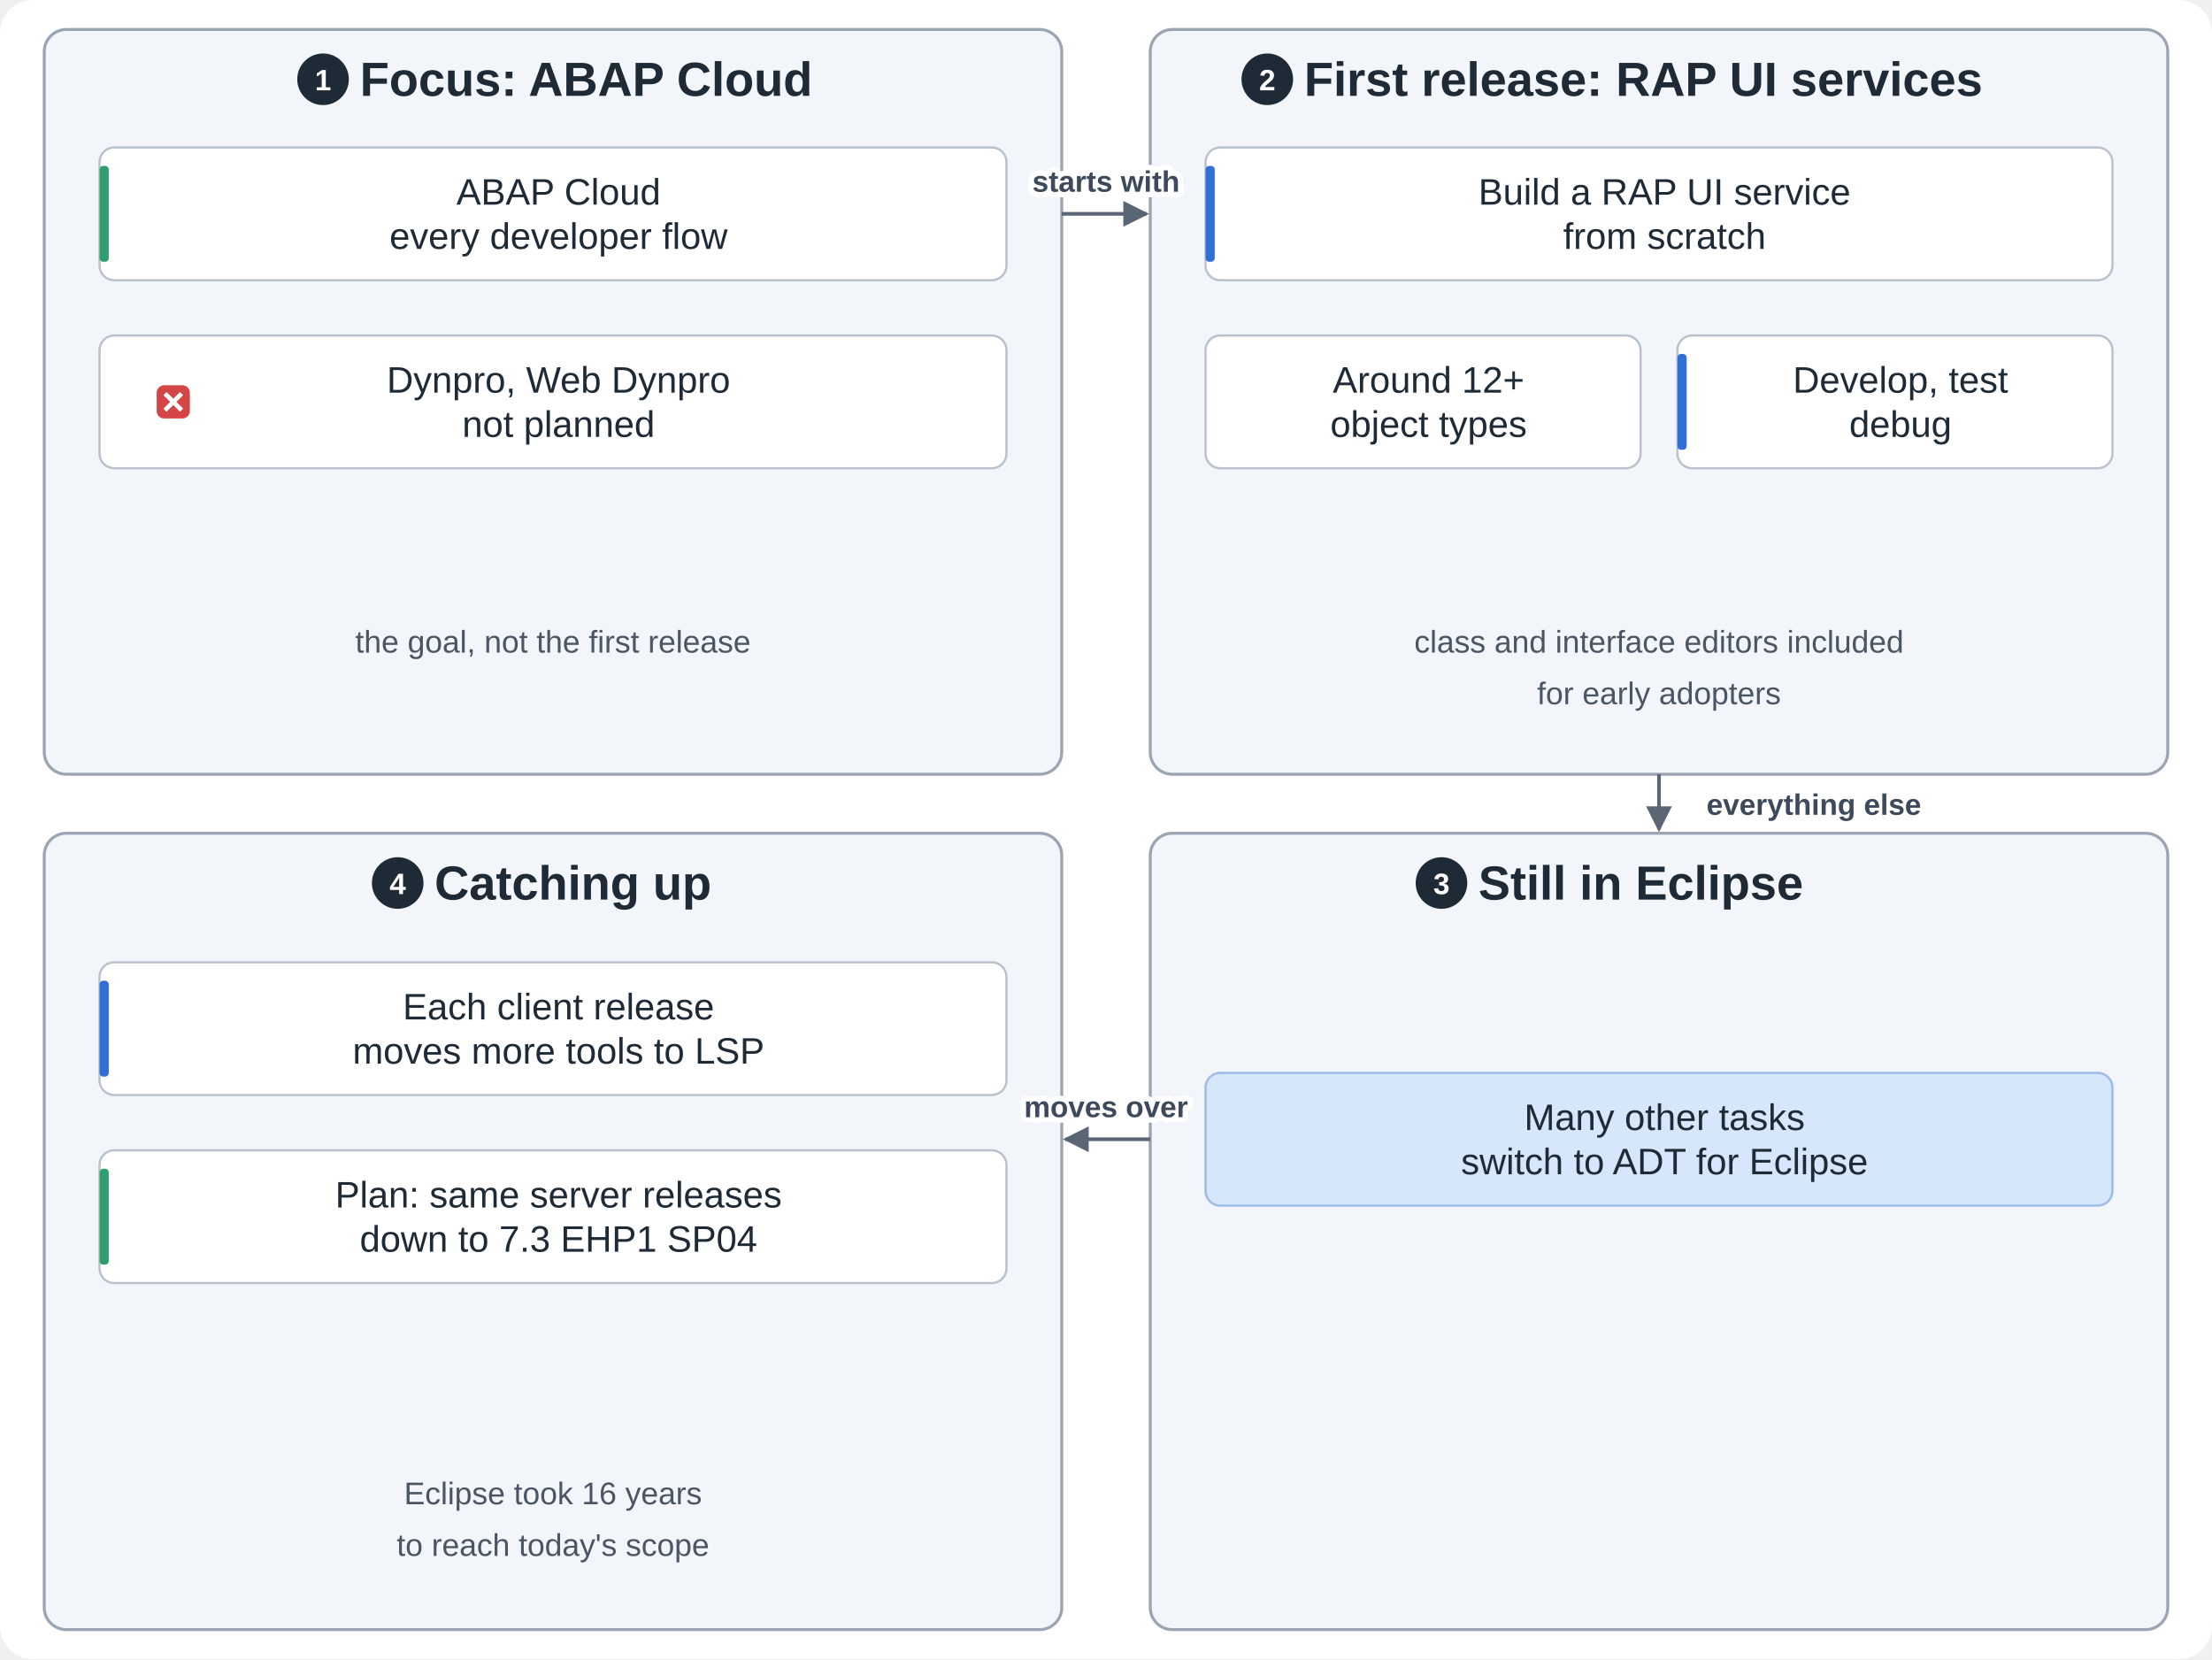
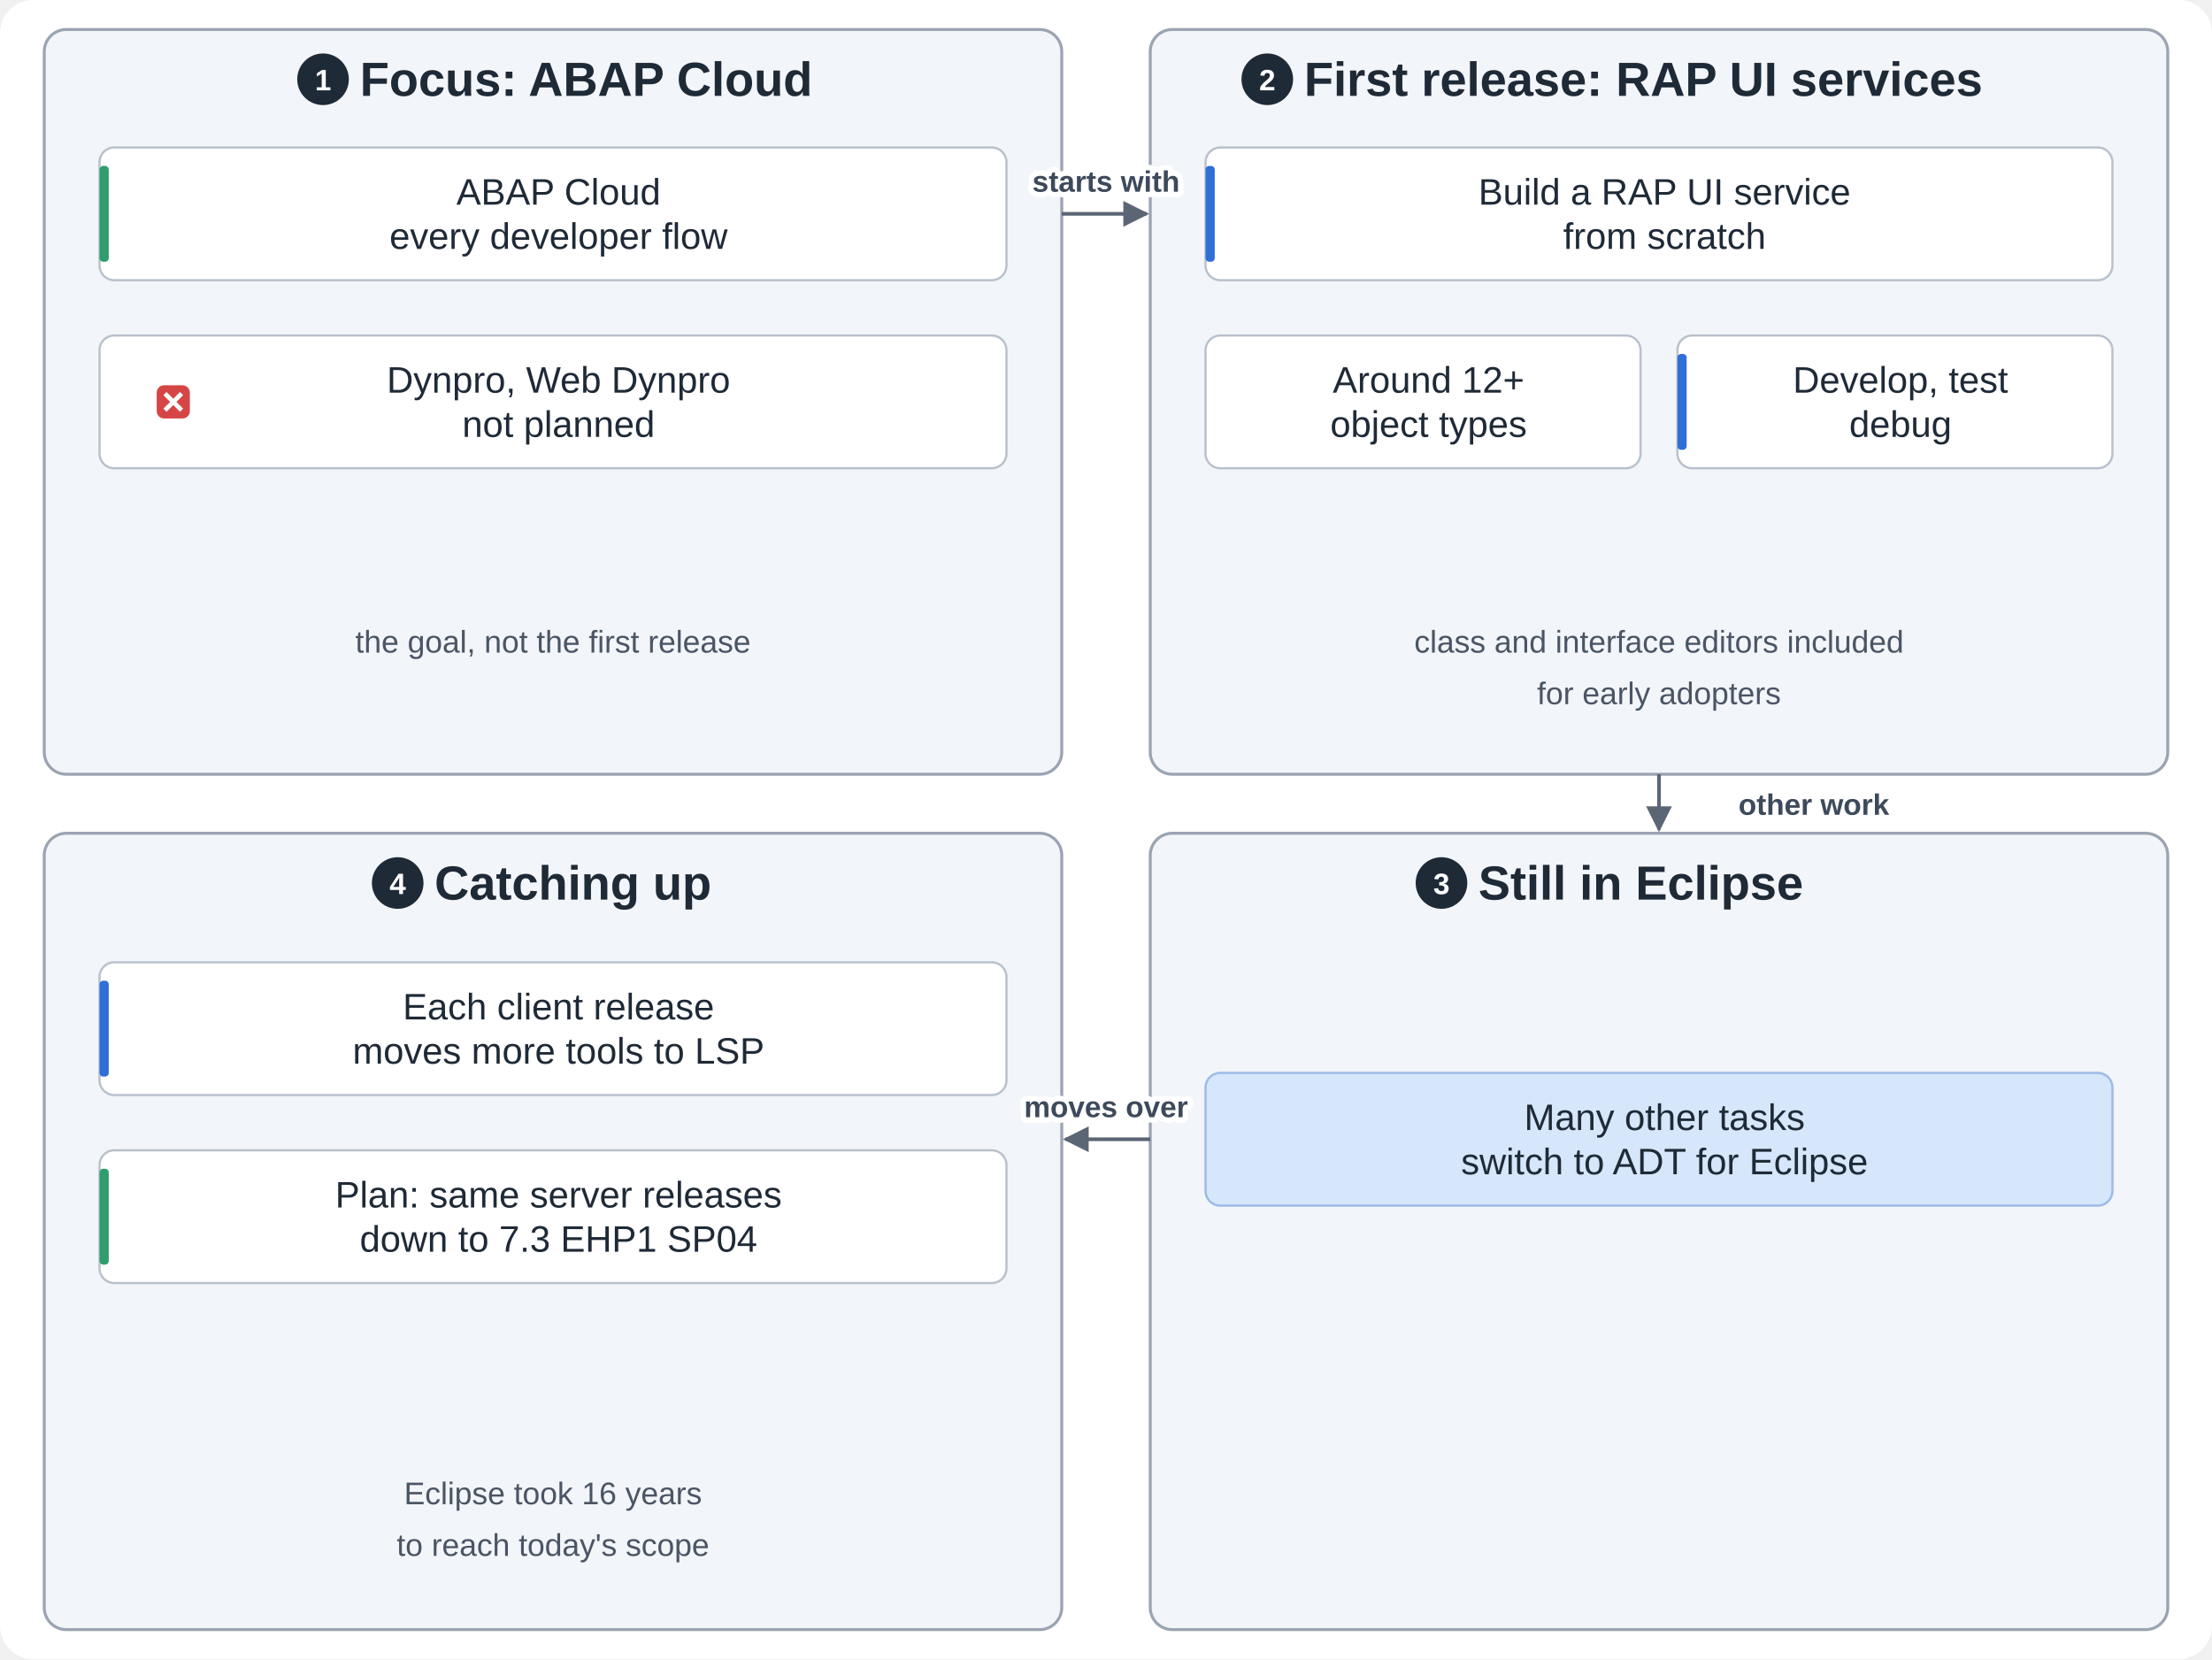
<svg xmlns="http://www.w3.org/2000/svg" viewBox="0 0 1200 900" width="1200" height="900" role="img" aria-labelledby="t d">
  <defs>
    <marker id="arr" viewBox="0 0 10 10" refX="9" refY="5" markerWidth="7" markerHeight="7" orient="auto">
      <path d="M0 0L10 5L0 10z" fill="#5b6675" />
    </marker>
    <marker id="ca" viewBox="0 0 10 10" refX="5" refY="5" markerWidth="6" markerHeight="6" orient="auto">
      <path d="M0 0L10 5L0 10z" fill="#5b6675" />
    </marker>
  </defs>
  <style>
text{font-family:-apple-system,"Helvetica Neue",Arial,"PingFang SC",sans-serif;fill:#1f2a37}
.gt{font-size:26px;font-weight:700}
.st{font-size:20px;font-weight:700}
.ag{font-size:20px}
.q{font-size:18px;fill:#3d4a5c}
.lb{font-size:17px;fill:#4a5565}
.al{font-size:16px;font-weight:600;fill:#3d4a5c;paint-order:stroke;stroke:#ffffff;stroke-width:6px;stroke-linejoin:round}
.grp{fill:#f2f5f9;stroke:#9aa4b2;stroke-width:1.6}
.sub{fill:#e8edf3;stroke:#b8c1cc;stroke-width:1.2}
.agent{fill:#ffffff;stroke:#b8c1cc;stroke-width:1.2}
.human{fill:#d6e6fb;stroke:#9cbbe6;stroke-width:1.2}
.front{fill:#dcf0e0;stroke:#9ccfa8;stroke-width:1.2}
.flow{stroke:#5b6675;stroke-width:2;fill:none;marker-end:url(#arr)}
.back{stroke-dasharray:7 5}
.cyc{stroke:#5b6675;stroke-width:2;fill:none;marker-end:url(#ca)}
.num{fill:#1f2a37}
.numt{font-size:16px;font-weight:700;fill:#ffffff}
</style>
  <rect width="1200" height="900" rx="18" fill="#ffffff" />
  <rect x="24" y="16" width="552" height="404" rx="12" class="grp" />
  <circle cx="175.25" cy="43" r="14" class="num" />
  <text x="175.25" y="49" class="numt" text-anchor="middle">1</text>
  <text x="195.25" y="52" class="gt" text-anchor="start">Focus: ABAP Cloud</text>
  <rect x="54" y="80" width="492" height="72" rx="8" class="agent" />
  <rect x="54" y="90" width="5" height="52" rx="2" fill="#2f9e6e" />
  <text x="303.0" y="111.0" class="ag" text-anchor="middle">ABAP Cloud</text>
  <text x="303.0" y="135.0" class="ag" text-anchor="middle">every developer flow</text>
  <rect x="54" y="182" width="492" height="72" rx="8" class="agent" />
  <text x="303.0" y="213.0" class="ag" text-anchor="middle">Dynpro, Web Dynpro</text>
  <text x="303.0" y="237.0" class="ag" text-anchor="middle">not planned</text>
  <g transform="translate(94 218)">
    <rect x="-9" y="-9" width="18" height="18" rx="4" fill="#d64545" />
    <path d="M-4.5-4.5l9 9M4.5-4.5l-9 9" stroke="#fff" stroke-width="2.4" />
  </g>
  <text x="300.0" y="354" class="lb" text-anchor="middle">the goal, not the first release</text>
  <rect x="624" y="16" width="552" height="404" rx="12" class="grp" />
  <circle cx="687.5" cy="43" r="14" class="num" />
  <text x="687.5" y="49" class="numt" text-anchor="middle">2</text>
  <text x="707.5" y="52" class="gt" text-anchor="start">First release: RAP UI services</text>
  <rect x="654" y="80" width="492" height="72" rx="8" class="agent" />
  <rect x="654" y="90" width="5" height="52" rx="2" fill="#2f6fd6" />
  <text x="903.0" y="111.0" class="ag" text-anchor="middle">Build a RAP UI service</text>
  <text x="903.0" y="135.0" class="ag" text-anchor="middle">from scratch</text>
  <rect x="654" y="182" width="236" height="72" rx="8" class="agent" />
  <text x="775.0" y="213.0" class="ag" text-anchor="middle">Around 12+</text>
  <text x="775.0" y="237.0" class="ag" text-anchor="middle">object types</text>
  <rect x="910" y="182" width="236" height="72" rx="8" class="agent" />
  <rect x="910" y="192" width="5" height="52" rx="2" fill="#2f6fd6" />
  <text x="1031.0" y="213.0" class="ag" text-anchor="middle">Develop, test</text>
  <text x="1031.0" y="237.0" class="ag" text-anchor="middle">debug</text>
  <text x="900.0" y="354" class="lb" text-anchor="middle">class and interface editors included</text>
  <text x="900.0" y="382" class="lb" text-anchor="middle">for early adopters</text>
  <path d="M576 116H622" class="flow" />
  <text x="600" y="104" class="al" text-anchor="middle">starts with</text>
  <rect x="624" y="452" width="552" height="432" rx="12" class="grp" />
  <circle cx="782.0" cy="479" r="14" class="num" />
  <text x="782.0" y="485" class="numt" text-anchor="middle">3</text>
  <text x="802.0" y="488" class="gt" text-anchor="start">Still in Eclipse</text>
  <rect x="654" y="582" width="492" height="72" rx="8" class="human" />
  <text x="903.0" y="613.0" class="ag" text-anchor="middle">Many other tasks</text>
  <text x="903.0" y="637.0" class="ag" text-anchor="middle">switch to ADT for Eclipse</text>
  <path d="M900.0 420V450" class="flow" />
-   <text x="984.0" y="442" class="al" text-anchor="middle">everything else</text>
+   <text x="984.0" y="442" class="al" text-anchor="middle">other work</text>
  <rect x="24" y="452" width="552" height="432" rx="12" class="grp" />
  <circle cx="215.75" cy="479" r="14" class="num" />
  <text x="215.75" y="485" class="numt" text-anchor="middle">4</text>
  <text x="235.75" y="488" class="gt" text-anchor="start">Catching up</text>
  <rect x="54" y="522" width="492" height="72" rx="8" class="agent" />
  <rect x="54" y="532" width="5" height="52" rx="2" fill="#2f6fd6" />
  <text x="303.0" y="553.0" class="ag" text-anchor="middle">Each client release</text>
  <text x="303.0" y="577.0" class="ag" text-anchor="middle">moves more tools to LSP</text>
  <rect x="54" y="624" width="492" height="72" rx="8" class="agent" />
  <rect x="54" y="634" width="5" height="52" rx="2" fill="#2f9e6e" />
  <text x="303.0" y="655.0" class="ag" text-anchor="middle">Plan: same server releases</text>
  <text x="303.0" y="679.0" class="ag" text-anchor="middle">down to 7.3 EHP1 SP04</text>
  <text x="300.0" y="816" class="lb" text-anchor="middle">Eclipse took 16 years</text>
  <text x="300.0" y="844" class="lb" text-anchor="middle">to reach today's scope</text>
  <path d="M624 618H578" class="flow" />
  <text x="600" y="606" class="al" text-anchor="middle">moves over</text>
</svg>
